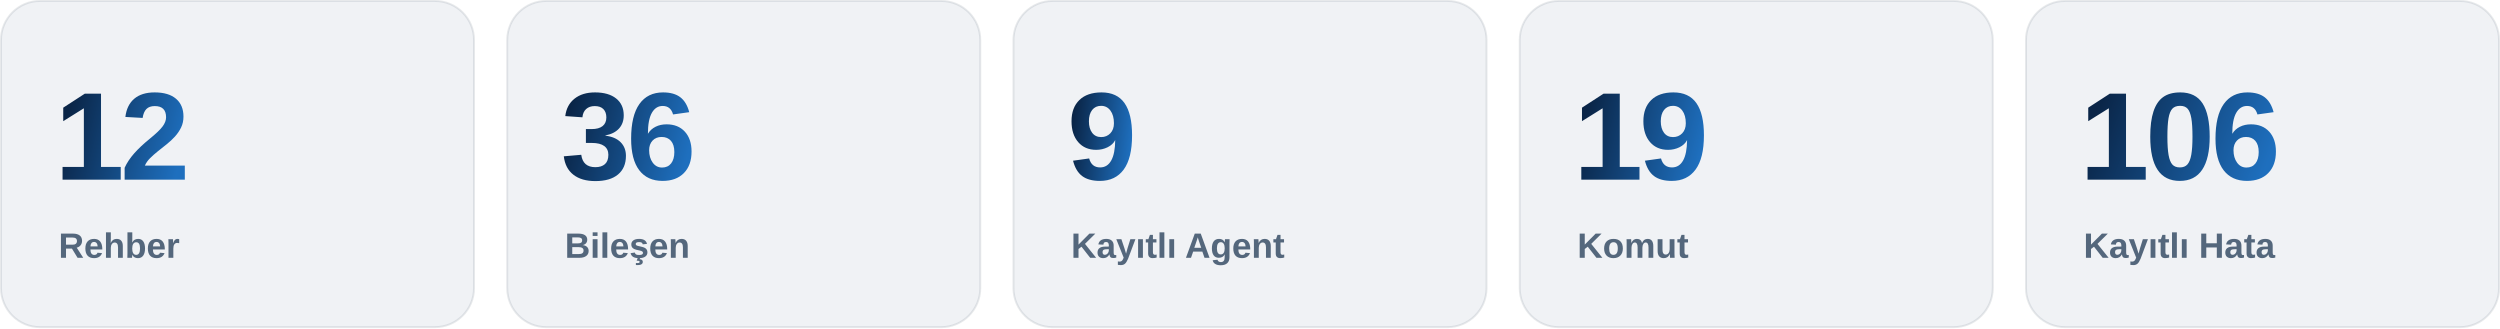
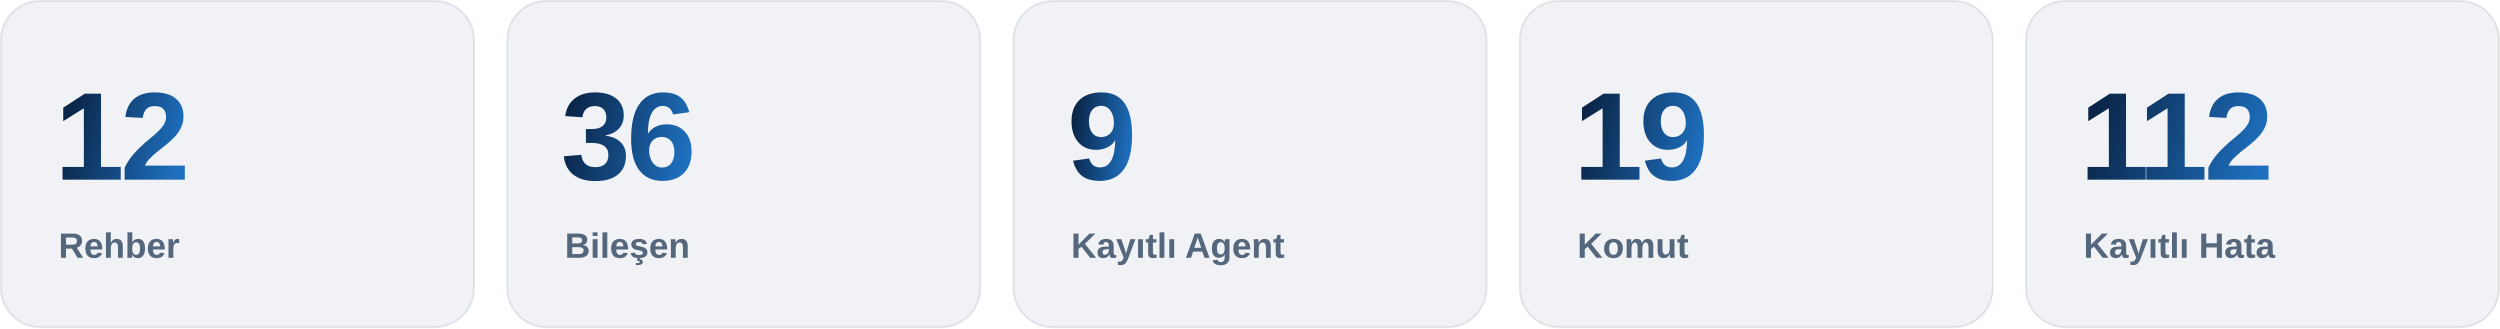
- <svg xmlns="http://www.w3.org/2000/svg" width="1280" height="168" viewBox="0 0 1280 168" role="img" aria-label="12 Rehber, 36 Bileşen, 9 Kayıtlı Agent, 19 Komut, 106 Kayıtlı Hata">
+ <svg xmlns="http://www.w3.org/2000/svg" width="1280" height="168" viewBox="0 0 1280 168" role="img" aria-label="12 Rehber, 36 Bileşen, 9 Kayıtlı Agent, 19 Komut, 112 Kayıtlı Hata">
  <defs>
    <linearGradient id="stat-ink" x1="0.008" y1="0.413" x2="0.992" y2="0.587">
      <stop offset="0%" stop-color="#0a2547" />
      <stop offset="100%" stop-color="#1e6fbe" />
    </linearGradient>
  </defs>
  <g transform="translate(0.0 0)">
    <rect x="0.5" y="0.5" width="242.2" height="167" rx="20" fill="#f7f9fb" />
    <rect x="0.5" y="0.5" width="242.2" height="167" rx="20" fill="rgb(16,32,52)" fill-opacity="0.028" stroke="rgb(16,32,52)" stroke-opacity="0.1" />
    <text x="28" y="92" font-family="-apple-system, BlinkMacSystemFont, 'Segoe UI', 'Helvetica Neue', Arial, sans-serif" font-size="64" font-weight="800" letter-spacing="-2" fill="url(#stat-ink)">12</text>
    <text x="30" y="132" font-family="-apple-system, BlinkMacSystemFont, 'Segoe UI', 'Helvetica Neue', Arial, sans-serif" font-size="18" font-weight="600" fill="#54677c">Rehber</text>
  </g>
  <g transform="translate(259.2 0)">
    <rect x="0.5" y="0.5" width="242.2" height="167" rx="20" fill="#f7f9fb" />
    <rect x="0.5" y="0.5" width="242.2" height="167" rx="20" fill="rgb(16,32,52)" fill-opacity="0.028" stroke="rgb(16,32,52)" stroke-opacity="0.1" />
    <text x="28" y="92" font-family="-apple-system, BlinkMacSystemFont, 'Segoe UI', 'Helvetica Neue', Arial, sans-serif" font-size="64" font-weight="800" letter-spacing="-2" fill="url(#stat-ink)">36</text>
    <text x="30" y="132" font-family="-apple-system, BlinkMacSystemFont, 'Segoe UI', 'Helvetica Neue', Arial, sans-serif" font-size="18" font-weight="600" fill="#54677c">Bileşen</text>
  </g>
  <g transform="translate(518.4 0)">
    <rect x="0.5" y="0.5" width="242.2" height="167" rx="20" fill="#f7f9fb" />
    <rect x="0.5" y="0.5" width="242.2" height="167" rx="20" fill="rgb(16,32,52)" fill-opacity="0.028" stroke="rgb(16,32,52)" stroke-opacity="0.1" />
    <text x="28" y="92" font-family="-apple-system, BlinkMacSystemFont, 'Segoe UI', 'Helvetica Neue', Arial, sans-serif" font-size="64" font-weight="800" letter-spacing="-2" fill="url(#stat-ink)">9</text>
    <text x="30" y="132" font-family="-apple-system, BlinkMacSystemFont, 'Segoe UI', 'Helvetica Neue', Arial, sans-serif" font-size="18" font-weight="600" fill="#54677c">Kayıtlı Agent</text>
  </g>
  <g transform="translate(777.6 0)">
    <rect x="0.5" y="0.5" width="242.2" height="167" rx="20" fill="#f7f9fb" />
    <rect x="0.5" y="0.5" width="242.2" height="167" rx="20" fill="rgb(16,32,52)" fill-opacity="0.028" stroke="rgb(16,32,52)" stroke-opacity="0.1" />
    <text x="28" y="92" font-family="-apple-system, BlinkMacSystemFont, 'Segoe UI', 'Helvetica Neue', Arial, sans-serif" font-size="64" font-weight="800" letter-spacing="-2" fill="url(#stat-ink)">19</text>
    <text x="30" y="132" font-family="-apple-system, BlinkMacSystemFont, 'Segoe UI', 'Helvetica Neue', Arial, sans-serif" font-size="18" font-weight="600" fill="#54677c">Komut</text>
  </g>
  <g transform="translate(1036.8 0)">
    <rect x="0.5" y="0.5" width="242.2" height="167" rx="20" fill="#f7f9fb" />
    <rect x="0.5" y="0.5" width="242.2" height="167" rx="20" fill="rgb(16,32,52)" fill-opacity="0.028" stroke="rgb(16,32,52)" stroke-opacity="0.1" />
-     <text x="28" y="92" font-family="-apple-system, BlinkMacSystemFont, 'Segoe UI', 'Helvetica Neue', Arial, sans-serif" font-size="64" font-weight="800" letter-spacing="-2" fill="url(#stat-ink)">106</text>
+     <text x="28" y="92" font-family="-apple-system, BlinkMacSystemFont, 'Segoe UI', 'Helvetica Neue', Arial, sans-serif" font-size="64" font-weight="800" letter-spacing="-2" fill="url(#stat-ink)">112</text>
    <text x="30" y="132" font-family="-apple-system, BlinkMacSystemFont, 'Segoe UI', 'Helvetica Neue', Arial, sans-serif" font-size="18" font-weight="600" fill="#54677c">Kayıtlı Hata</text>
  </g>
</svg>
